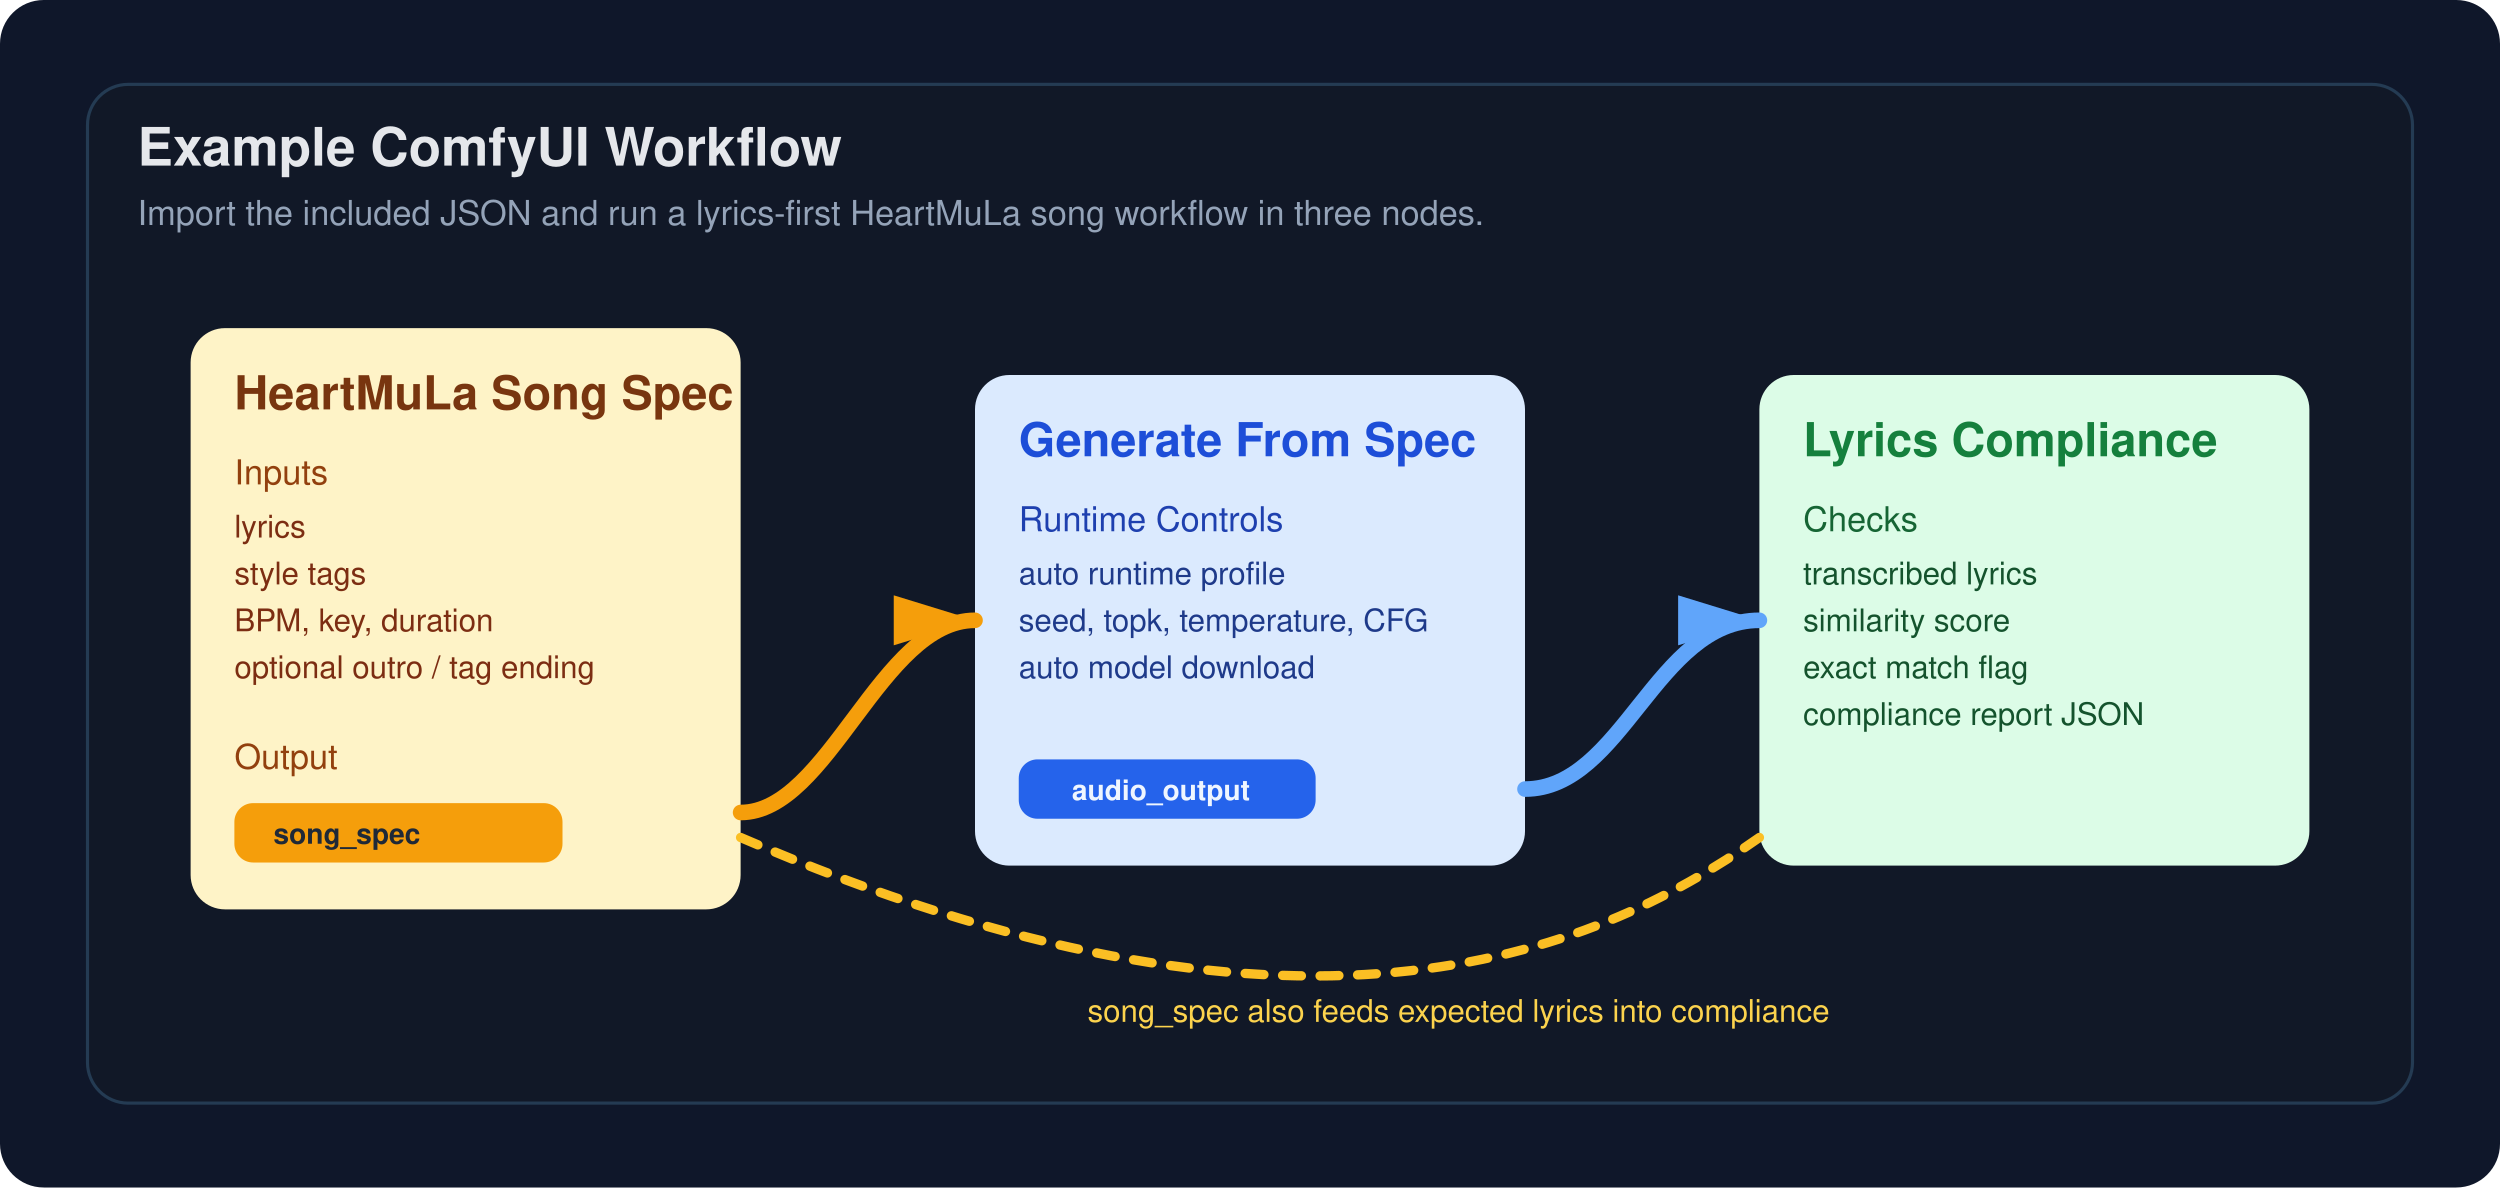
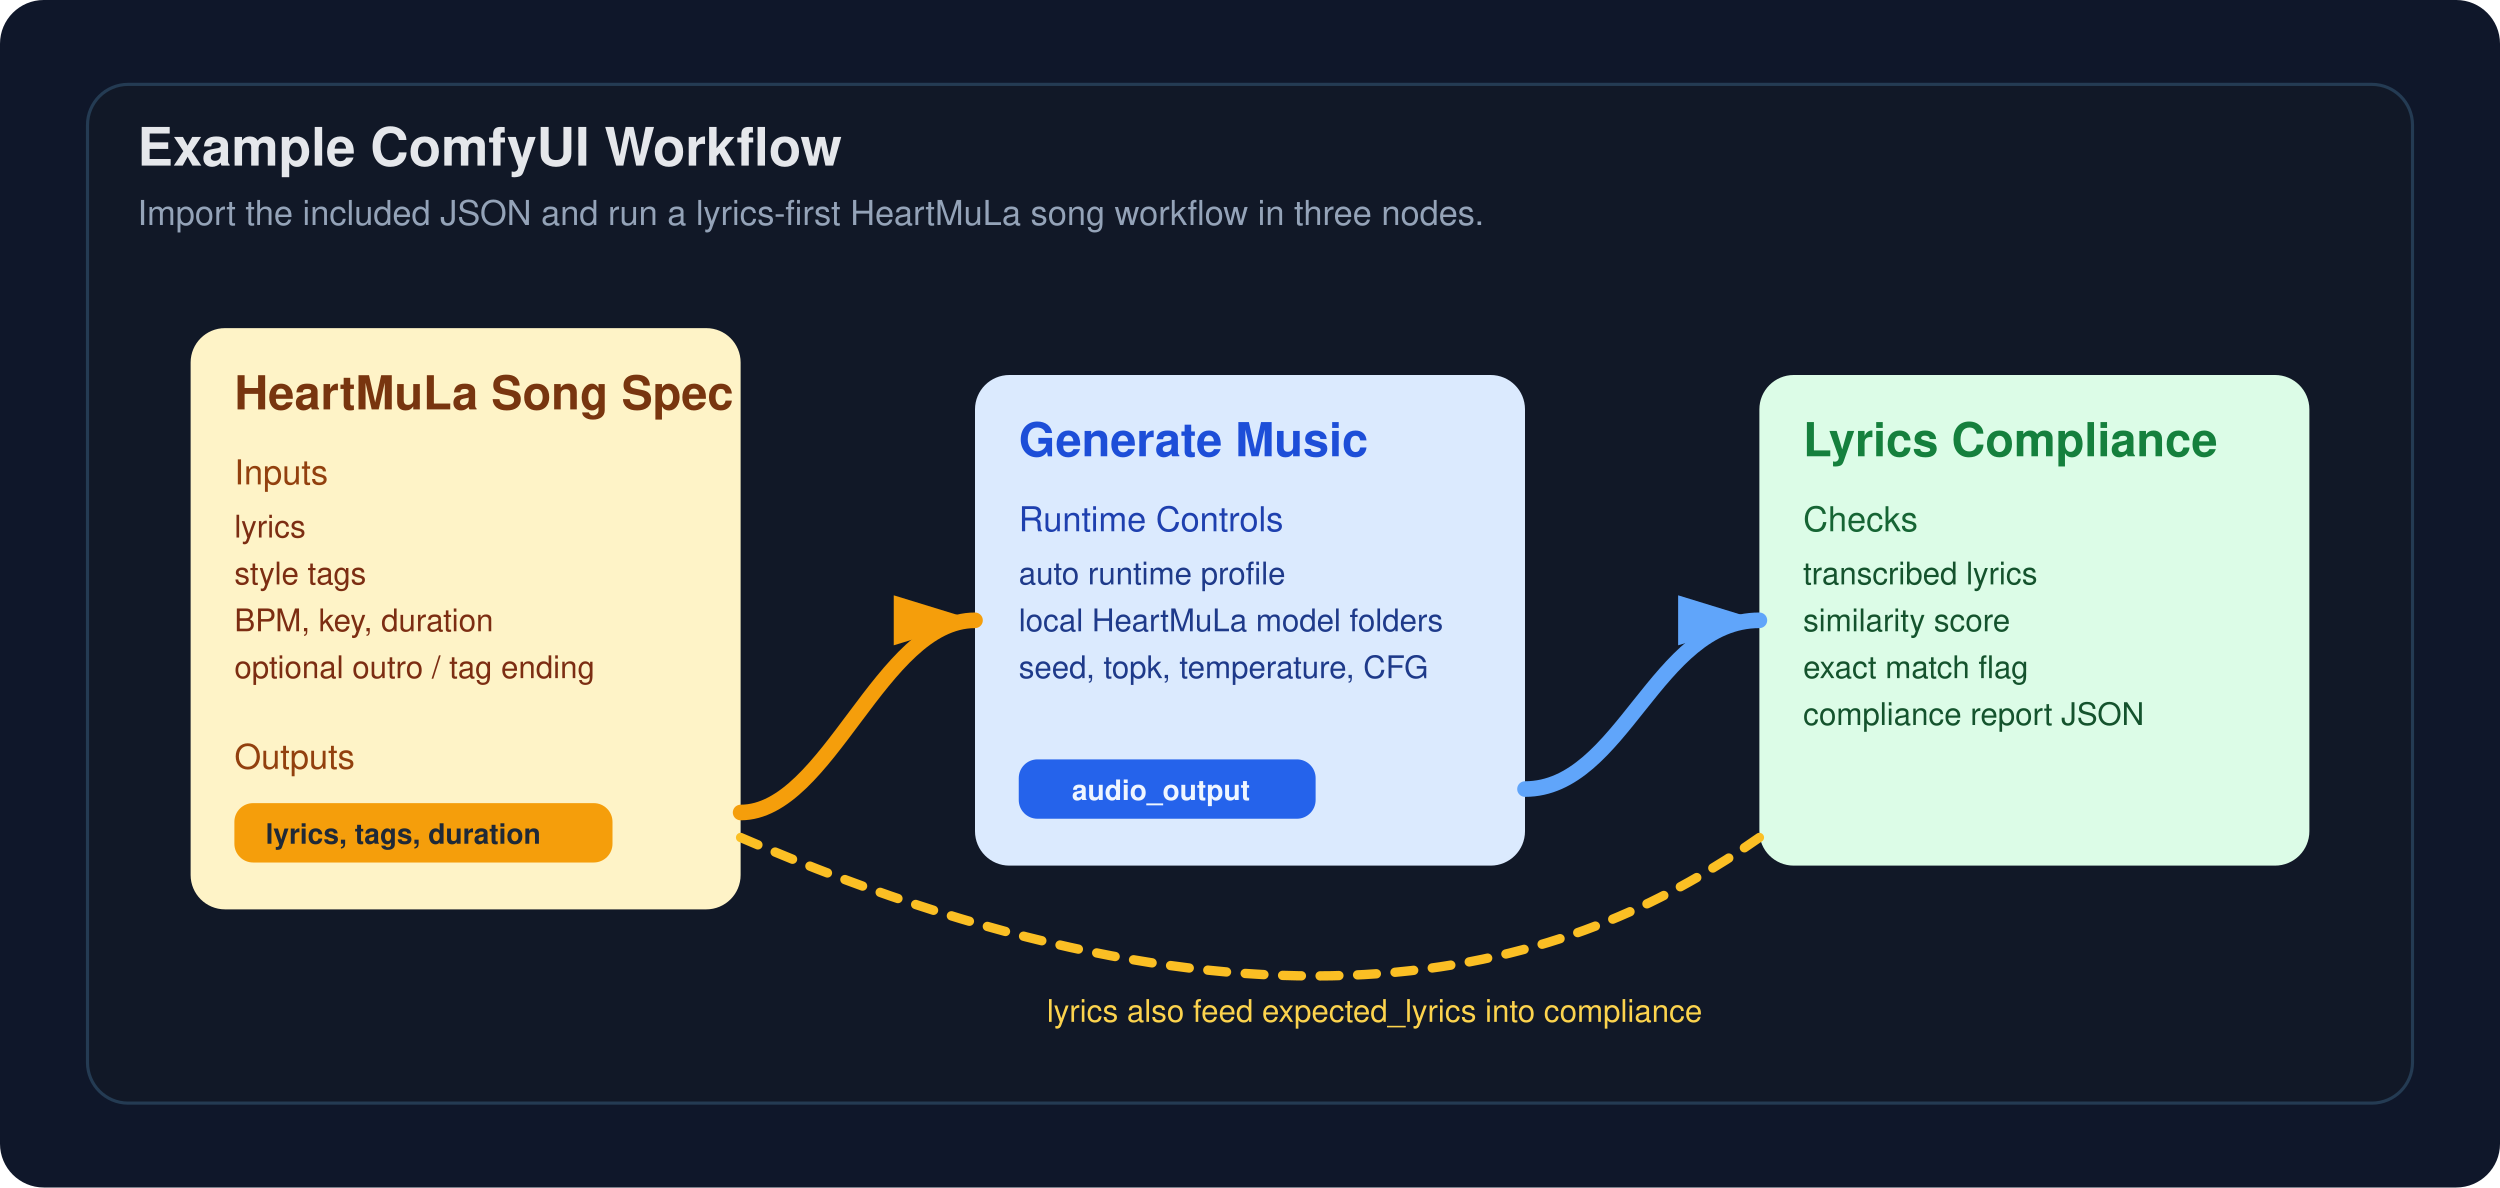
<svg xmlns="http://www.w3.org/2000/svg" width="1600" height="760" viewBox="0 0 1600 760" fill="none">
  <rect width="1600" height="760" rx="28" fill="#0F172A" />
  <rect x="56" y="54" width="1488" height="652" rx="26" fill="#111827" stroke="#243B53" stroke-width="2" />
  <text x="88" y="106" fill="#E5E7EB" font-family="Helvetica, Arial, sans-serif" font-size="34" font-weight="700">Example ComfyUI Workflow</text>
  <text x="88" y="144" fill="#94A3B8" font-family="Helvetica, Arial, sans-serif" font-size="22">Import the included JSON and run a lyrics-first HeartMuLa song workflow in three nodes.</text>
  <rect x="122" y="210" width="352" height="372" rx="22" fill="#FEF3C7" />
  <text x="150" y="262" fill="#78350F" font-family="Helvetica, Arial, sans-serif" font-size="30" font-weight="700">HeartMuLa Song Spec</text>
  <text x="150" y="310" fill="#92400E" font-family="Helvetica, Arial, sans-serif" font-size="22">Inputs</text>
  <text x="150" y="344" fill="#7C2D12" font-family="Helvetica, Arial, sans-serif" font-size="20">lyrics</text>
  <text x="150" y="374" fill="#7C2D12" font-family="Helvetica, Arial, sans-serif" font-size="20">style tags</text>
  <text x="150" y="404" fill="#7C2D12" font-family="Helvetica, Arial, sans-serif" font-size="20">BPM, key, duration</text>
  <text x="150" y="434" fill="#7C2D12" font-family="Helvetica, Arial, sans-serif" font-size="20">optional outro / tag ending</text>
-   <text x="150" y="492" fill="#92400E" font-family="Helvetica, Arial, sans-serif" font-size="22">Output</text>
-   <rect x="150" y="514" width="210" height="38" rx="12" fill="#F59E0B" />
-   <text x="175" y="540" fill="#1F2937" font-family="Helvetica, Arial, sans-serif" font-size="18" font-weight="700">song_spec</text>
+   <text x="150" y="492" fill="#92400E" font-family="Helvetica, Arial, sans-serif" font-size="22">Outputs</text>
+   <rect x="150" y="514" width="242" height="38" rx="12" fill="#F59E0B" />
+   <text x="170" y="540" fill="#1F2937" font-family="Helvetica, Arial, sans-serif" font-size="18" font-weight="700">lyrics, tags, duration</text>
  <rect x="624" y="240" width="352" height="314" rx="22" fill="#DBEAFE" />
-   <text x="652" y="292" fill="#1D4ED8" font-family="Helvetica, Arial, sans-serif" font-size="30" font-weight="700">Generate From Spec</text>
+   <text x="652" y="292" fill="#1D4ED8" font-family="Helvetica, Arial, sans-serif" font-size="30" font-weight="700">Generate Music</text>
  <text x="652" y="340" fill="#1E40AF" font-family="Helvetica, Arial, sans-serif" font-size="22">Runtime Controls</text>
  <text x="652" y="374" fill="#1E3A8A" font-family="Helvetica, Arial, sans-serif" font-size="20">auto runtime profile</text>
-   <text x="652" y="404" fill="#1E3A8A" font-family="Helvetica, Arial, sans-serif" font-size="20">seed, topk, temperature, CFG</text>
-   <text x="652" y="434" fill="#1E3A8A" font-family="Helvetica, Arial, sans-serif" font-size="20">auto model download</text>
+   <text x="652" y="404" fill="#1E3A8A" font-family="Helvetica, Arial, sans-serif" font-size="20">local HeartMuLa model folders</text>
+   <text x="652" y="434" fill="#1E3A8A" font-family="Helvetica, Arial, sans-serif" font-size="20">seed, topk, temperature, CFG</text>
  <rect x="652" y="486" width="190" height="38" rx="12" fill="#2563EB" />
  <text x="686" y="512" fill="#EFF6FF" font-family="Helvetica, Arial, sans-serif" font-size="18" font-weight="700">audio_output</text>
  <rect x="1126" y="240" width="352" height="314" rx="22" fill="#DCFCE7" />
  <text x="1154" y="292" fill="#15803D" font-family="Helvetica, Arial, sans-serif" font-size="30" font-weight="700">Lyrics Compliance</text>
  <text x="1154" y="340" fill="#166534" font-family="Helvetica, Arial, sans-serif" font-size="22">Checks</text>
  <text x="1154" y="374" fill="#14532D" font-family="Helvetica, Arial, sans-serif" font-size="20">transcribed lyrics</text>
  <text x="1154" y="404" fill="#14532D" font-family="Helvetica, Arial, sans-serif" font-size="20">similarity score</text>
  <text x="1154" y="434" fill="#14532D" font-family="Helvetica, Arial, sans-serif" font-size="20">exact match flag</text>
  <text x="1154" y="464" fill="#14532D" font-family="Helvetica, Arial, sans-serif" font-size="20">compliance report JSON</text>
  <path d="M474 520C530 520 564 397 624 397" stroke="#F59E0B" stroke-width="10" stroke-linecap="round" />
  <path d="M572 381L624 397L572 413" fill="#F59E0B" />
  <path d="M976 505C1038 505 1060 397 1126 397" stroke="#60A5FA" stroke-width="10" stroke-linecap="round" />
  <path d="M1074 381L1126 397L1074 413" fill="#60A5FA" />
  <path d="M474 536C830 690 1018 612 1126 536" stroke="#FBBF24" stroke-width="6" stroke-linecap="round" stroke-dasharray="12 12" />
-   <text x="696" y="654" fill="#FCD34D" font-family="Helvetica, Arial, sans-serif" font-size="20">song_spec also feeds expected lyrics into compliance</text>
+   <text x="670" y="654" fill="#FCD34D" font-family="Helvetica, Arial, sans-serif" font-size="20">lyrics also feed expected_lyrics into compliance</text>
</svg>
